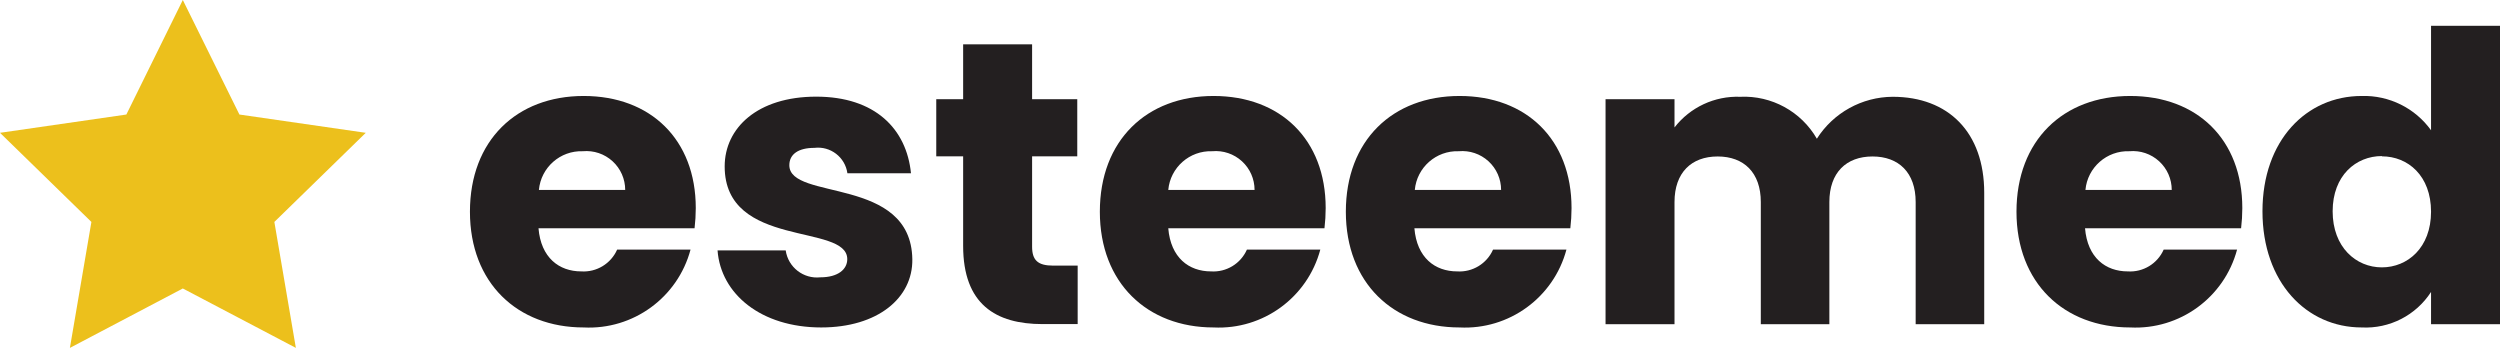
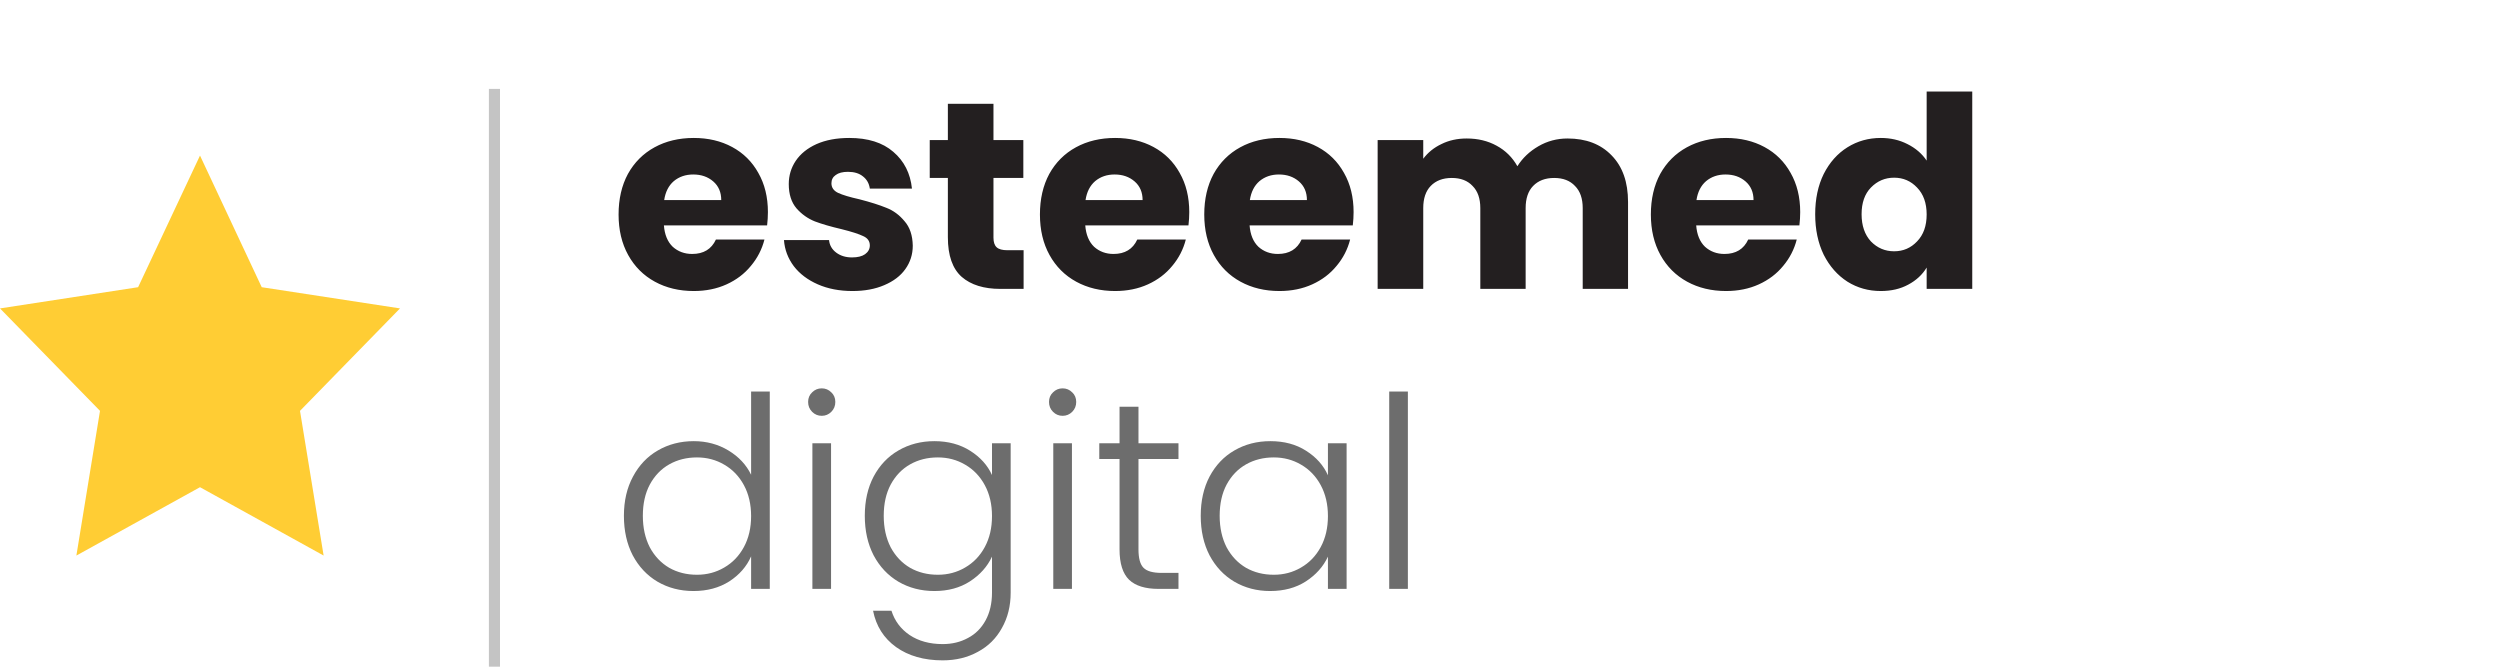
- <svg xmlns="http://www.w3.org/2000/svg" id="Layer_1" data-name="Layer 1" viewBox="0 0 185.98 25.88">
-   <defs>
-     <style>.cls-1{fill:#231f20;}.cls-2{fill:#ecc01c;}</style>
-   </defs>
-   <path class="cls-1" d="M45.51,24.73c-4.92,0-8.46-3.3-8.46-8.61s3.48-8.61,8.46-8.61,8.34,3.24,8.34,8.34a13,13,0,0,1-.09,1.5H42.15c.18,2.19,1.53,3.21,3.18,3.21A2.73,2.73,0,0,0,48,18.94h5.46A7.82,7.82,0,0,1,45.51,24.73ZM42.18,14.5H48.6a2.89,2.89,0,0,0-3.15-2.88A3.17,3.17,0,0,0,42.18,14.5Z" transform="translate(-2.09 -0.37)" />
-   <path class="cls-1" d="M63.18,24.73c-4.47,0-7.47-2.49-7.71-5.73h5.07A2.35,2.35,0,0,0,63.12,21c1.32,0,2-.6,2-1.35,0-2.7-9.12-.75-9.12-6.9,0-2.85,2.43-5.19,6.81-5.19s6.72,2.4,7.05,5.7H65.13a2.21,2.21,0,0,0-2.46-1.89c-1.2,0-1.86.48-1.86,1.29,0,2.67,9.06.78,9.15,7C70,22.54,67.38,24.73,63.18,24.73Z" transform="translate(-2.09 -0.37)" />
-   <path class="cls-1" d="M73.74,12h-2V7.75h2V3.67h5.13V7.75h3.36V12H78.87v6.72c0,1,.42,1.41,1.56,1.41h1.83v4.35H79.65c-3.48,0-5.91-1.47-5.91-5.82Z" transform="translate(-2.09 -0.37)" />
-   <path class="cls-1" d="M92.37,24.73c-4.92,0-8.46-3.3-8.46-8.61s3.48-8.61,8.46-8.61,8.34,3.24,8.34,8.34a13,13,0,0,1-.09,1.5H89c.18,2.19,1.53,3.21,3.18,3.21a2.73,2.73,0,0,0,2.67-1.62h5.46A7.82,7.82,0,0,1,92.37,24.73ZM89,14.5h6.42a2.89,2.89,0,0,0-3.15-2.88A3.17,3.17,0,0,0,89,14.5Z" transform="translate(-2.09 -0.37)" />
-   <path class="cls-1" d="M110.67,24.73c-4.92,0-8.46-3.3-8.46-8.61s3.48-8.61,8.46-8.61S119,10.75,119,15.85a13,13,0,0,1-.09,1.5H107.31c.18,2.19,1.53,3.21,3.18,3.21a2.73,2.73,0,0,0,2.67-1.62h5.46A7.82,7.82,0,0,1,110.67,24.73ZM107.34,14.5h6.42a2.89,2.89,0,0,0-3.15-2.88A3.17,3.17,0,0,0,107.34,14.5Z" transform="translate(-2.09 -0.37)" />
-   <path class="cls-1" d="M144.6,15.4c0-2.19-1.26-3.39-3.21-3.39s-3.21,1.2-3.21,3.39v9.09h-5.1V15.4c0-2.19-1.26-3.39-3.21-3.39s-3.21,1.2-3.21,3.39v9.09h-5.13V7.75h5.13v2.1a5.91,5.91,0,0,1,4.89-2.28,6.25,6.25,0,0,1,5.7,3.12,6.73,6.73,0,0,1,5.64-3.12c4.14,0,6.81,2.64,6.81,7.14v9.78h-5.1Z" transform="translate(-2.09 -0.37)" />
-   <path class="cls-1" d="M160.56,24.73c-4.92,0-8.46-3.3-8.46-8.61s3.48-8.61,8.46-8.61,8.34,3.24,8.34,8.34a13,13,0,0,1-.09,1.5H157.2c.18,2.19,1.53,3.21,3.18,3.21a2.73,2.73,0,0,0,2.67-1.62h5.46A7.82,7.82,0,0,1,160.56,24.73ZM157.23,14.5h6.42a2.89,2.89,0,0,0-3.15-2.88A3.17,3.17,0,0,0,157.23,14.5Z" transform="translate(-2.09 -0.37)" />
-   <path class="cls-1" d="M177.78,7.51a6.14,6.14,0,0,1,5.16,2.55V2.29h5.13v22.2h-5.13v-2.4a5.79,5.79,0,0,1-5.16,2.64c-4.11,0-7.38-3.36-7.38-8.64S173.67,7.51,177.78,7.51Zm1.5,4.47c-1.92,0-3.66,1.44-3.66,4.11s1.74,4.17,3.66,4.17,3.66-1.47,3.66-4.14S181.23,12,179.28,12Z" transform="translate(-2.09 -0.37)" />
-   <polygon class="cls-2" points="13.6 0 17.81 8.52 27.21 9.88 20.41 16.51 22.01 25.88 13.6 21.46 5.2 25.88 6.8 16.51 0 9.88 9.4 8.52 13.6 0" />
+ <svg xmlns="http://www.w3.org/2000/svg" width="225" height="60" viewBox="0 0 225 60" fill="none">
+   <path d="M69.112 19.088C69.112 19.472 69.088 19.872 69.04 20.288H59.752C59.816 21.12 60.08 21.76 60.544 22.208C61.024 22.64 61.608 22.856 62.296 22.856C63.32 22.856 64.032 22.424 64.432 21.56H68.8C68.576 22.44 68.168 23.232 67.576 23.936C67 24.64 66.272 25.192 65.392 25.592C64.512 25.992 63.528 26.192 62.44 26.192C61.128 26.192 59.96 25.912 58.936 25.352C57.912 24.792 57.112 23.992 56.536 22.952C55.96 21.912 55.672 20.696 55.672 19.304C55.672 17.912 55.952 16.696 56.512 15.656C57.088 14.616 57.888 13.816 58.912 13.256C59.936 12.696 61.112 12.416 62.44 12.416C63.736 12.416 64.888 12.688 65.896 13.232C66.904 13.776 67.688 14.552 68.248 15.56C68.824 16.568 69.112 17.744 69.112 19.088ZM64.912 18.008C64.912 17.304 64.672 16.744 64.192 16.328C63.712 15.912 63.112 15.704 62.392 15.704C61.704 15.704 61.12 15.904 60.64 16.304C60.176 16.704 59.888 17.272 59.776 18.008H64.912ZM76.725 26.192C75.557 26.192 74.517 25.992 73.605 25.592C72.693 25.192 71.973 24.648 71.445 23.96C70.917 23.256 70.621 22.472 70.557 21.608H74.613C74.661 22.072 74.877 22.448 75.261 22.736C75.645 23.024 76.117 23.168 76.677 23.168C77.189 23.168 77.581 23.072 77.853 22.88C78.141 22.672 78.285 22.408 78.285 22.088C78.285 21.704 78.085 21.424 77.685 21.248C77.285 21.056 76.637 20.848 75.741 20.624C74.781 20.4 73.981 20.168 73.341 19.928C72.701 19.672 72.149 19.28 71.685 18.752C71.221 18.208 70.989 17.48 70.989 16.568C70.989 15.8 71.197 15.104 71.613 14.48C72.045 13.84 72.669 13.336 73.485 12.968C74.317 12.6 75.301 12.416 76.437 12.416C78.117 12.416 79.437 12.832 80.397 13.664C81.373 14.496 81.933 15.6 82.077 16.976H78.285C78.221 16.512 78.013 16.144 77.661 15.872C77.325 15.6 76.877 15.464 76.317 15.464C75.837 15.464 75.469 15.56 75.213 15.752C74.957 15.928 74.829 16.176 74.829 16.496C74.829 16.88 75.029 17.168 75.429 17.36C75.845 17.552 76.485 17.744 77.349 17.936C78.341 18.192 79.149 18.448 79.773 18.704C80.397 18.944 80.941 19.344 81.405 19.904C81.885 20.448 82.133 21.184 82.149 22.112C82.149 22.896 81.925 23.6 81.477 24.224C81.045 24.832 80.413 25.312 79.581 25.664C78.765 26.016 77.813 26.192 76.725 26.192ZM92.124 22.52V26H90.036C88.548 26 87.388 25.64 86.556 24.92C85.724 24.184 85.308 22.992 85.308 21.344V16.016H83.676V12.608H85.308V9.344H89.412V12.608H92.1V16.016H89.412V21.392C89.412 21.792 89.508 22.08 89.7 22.256C89.892 22.432 90.212 22.52 90.66 22.52H92.124ZM107.034 19.088C107.034 19.472 107.01 19.872 106.962 20.288H97.674C97.738 21.12 98.002 21.76 98.466 22.208C98.946 22.64 99.53 22.856 100.218 22.856C101.242 22.856 101.954 22.424 102.354 21.56H106.722C106.498 22.44 106.09 23.232 105.498 23.936C104.922 24.64 104.194 25.192 103.314 25.592C102.434 25.992 101.45 26.192 100.362 26.192C99.05 26.192 97.882 25.912 96.858 25.352C95.834 24.792 95.034 23.992 94.458 22.952C93.882 21.912 93.594 20.696 93.594 19.304C93.594 17.912 93.874 16.696 94.434 15.656C95.01 14.616 95.81 13.816 96.834 13.256C97.858 12.696 99.034 12.416 100.362 12.416C101.658 12.416 102.81 12.688 103.818 13.232C104.826 13.776 105.61 14.552 106.17 15.56C106.746 16.568 107.034 17.744 107.034 19.088ZM102.834 18.008C102.834 17.304 102.594 16.744 102.114 16.328C101.634 15.912 101.034 15.704 100.314 15.704C99.626 15.704 99.042 15.904 98.562 16.304C98.098 16.704 97.81 17.272 97.698 18.008H102.834ZM121.823 19.088C121.823 19.472 121.799 19.872 121.751 20.288H112.463C112.527 21.12 112.791 21.76 113.255 22.208C113.735 22.64 114.319 22.856 115.007 22.856C116.031 22.856 116.743 22.424 117.143 21.56H121.511C121.287 22.44 120.879 23.232 120.287 23.936C119.711 24.64 118.983 25.192 118.103 25.592C117.223 25.992 116.239 26.192 115.151 26.192C113.839 26.192 112.671 25.912 111.647 25.352C110.623 24.792 109.823 23.992 109.247 22.952C108.671 21.912 108.383 20.696 108.383 19.304C108.383 17.912 108.663 16.696 109.223 15.656C109.799 14.616 110.599 13.816 111.623 13.256C112.647 12.696 113.823 12.416 115.151 12.416C116.447 12.416 117.599 12.688 118.607 13.232C119.615 13.776 120.399 14.552 120.959 15.56C121.535 16.568 121.823 17.744 121.823 19.088ZM117.623 18.008C117.623 17.304 117.383 16.744 116.903 16.328C116.423 15.912 115.823 15.704 115.103 15.704C114.415 15.704 113.831 15.904 113.351 16.304C112.887 16.704 112.599 17.272 112.487 18.008H117.623ZM141.076 12.464C142.74 12.464 144.06 12.968 145.036 13.976C146.028 14.984 146.524 16.384 146.524 18.176V26H142.444V18.728C142.444 17.864 142.212 17.2 141.748 16.736C141.3 16.256 140.676 16.016 139.876 16.016C139.076 16.016 138.444 16.256 137.98 16.736C137.532 17.2 137.308 17.864 137.308 18.728V26H133.228V18.728C133.228 17.864 132.996 17.2 132.532 16.736C132.084 16.256 131.46 16.016 130.66 16.016C129.86 16.016 129.228 16.256 128.764 16.736C128.316 17.2 128.092 17.864 128.092 18.728V26H123.988V12.608H128.092V14.288C128.508 13.728 129.052 13.288 129.724 12.968C130.396 12.632 131.156 12.464 132.004 12.464C133.012 12.464 133.908 12.68 134.692 13.112C135.492 13.544 136.116 14.16 136.564 14.96C137.028 14.224 137.66 13.624 138.46 13.16C139.26 12.696 140.132 12.464 141.076 12.464ZM162.018 19.088C162.018 19.472 161.994 19.872 161.946 20.288H152.658C152.722 21.12 152.986 21.76 153.45 22.208C153.93 22.64 154.514 22.856 155.202 22.856C156.226 22.856 156.938 22.424 157.338 21.56H161.706C161.482 22.44 161.074 23.232 160.482 23.936C159.906 24.64 159.178 25.192 158.298 25.592C157.418 25.992 156.434 26.192 155.346 26.192C154.034 26.192 152.866 25.912 151.842 25.352C150.818 24.792 150.018 23.992 149.442 22.952C148.866 21.912 148.578 20.696 148.578 19.304C148.578 17.912 148.858 16.696 149.418 15.656C149.994 14.616 150.794 13.816 151.818 13.256C152.842 12.696 154.018 12.416 155.346 12.416C156.642 12.416 157.794 12.688 158.802 13.232C159.81 13.776 160.594 14.552 161.154 15.56C161.73 16.568 162.018 17.744 162.018 19.088ZM157.818 18.008C157.818 17.304 157.578 16.744 157.098 16.328C156.618 15.912 156.018 15.704 155.298 15.704C154.61 15.704 154.026 15.904 153.546 16.304C153.082 16.704 152.794 17.272 152.682 18.008H157.818ZM163.367 19.28C163.367 17.904 163.623 16.696 164.135 15.656C164.663 14.616 165.375 13.816 166.271 13.256C167.167 12.696 168.167 12.416 169.271 12.416C170.151 12.416 170.951 12.6 171.671 12.968C172.407 13.336 172.983 13.832 173.399 14.456V8.24H177.503V26H173.399V24.08C173.015 24.72 172.463 25.232 171.743 25.616C171.039 26 170.215 26.192 169.271 26.192C168.167 26.192 167.167 25.912 166.271 25.352C165.375 24.776 164.663 23.968 164.135 22.928C163.623 21.872 163.367 20.656 163.367 19.28ZM173.399 19.304C173.399 18.28 173.111 17.472 172.535 16.88C171.975 16.288 171.287 15.992 170.471 15.992C169.655 15.992 168.959 16.288 168.383 16.88C167.823 17.456 167.543 18.256 167.543 19.28C167.543 20.304 167.823 21.12 168.383 21.728C168.959 22.32 169.655 22.616 170.471 22.616C171.287 22.616 171.975 22.32 172.535 21.728C173.111 21.136 173.399 20.328 173.399 19.304Z" fill="#231F20" />
+   <path d="M18 14L23.555 25.848L36 27.757L27 36.977L29.126 50L18 43.848L6.874 50L9 36.977L0 27.757L12.429 25.848L18 14Z" fill="#FFCD34" />
+   <path d="M56.152 46.424C56.152 45.08 56.424 43.904 56.968 42.896C57.512 41.872 58.256 41.088 59.2 40.544C60.16 39.984 61.24 39.704 62.44 39.704C63.592 39.704 64.632 39.984 65.56 40.544C66.488 41.104 67.168 41.832 67.6 42.728V35.24H69.28V53H67.6V50.072C67.2 50.984 66.544 51.736 65.632 52.328C64.72 52.904 63.648 53.192 62.416 53.192C61.216 53.192 60.136 52.912 59.176 52.352C58.232 51.792 57.488 51 56.944 49.976C56.416 48.952 56.152 47.768 56.152 46.424ZM67.6 46.448C67.6 45.392 67.384 44.464 66.952 43.664C66.52 42.864 65.928 42.248 65.176 41.816C64.44 41.384 63.624 41.168 62.728 41.168C61.8 41.168 60.968 41.376 60.232 41.792C59.496 42.208 58.912 42.816 58.48 43.616C58.064 44.4 57.856 45.336 57.856 46.424C57.856 47.496 58.064 48.44 58.48 49.256C58.912 50.056 59.496 50.672 60.232 51.104C60.968 51.52 61.8 51.728 62.728 51.728C63.624 51.728 64.44 51.512 65.176 51.08C65.928 50.648 66.52 50.032 66.952 49.232C67.384 48.432 67.6 47.504 67.6 46.448ZM73.955 37.424C73.619 37.424 73.331 37.304 73.091 37.064C72.851 36.824 72.731 36.528 72.731 36.176C72.731 35.824 72.851 35.536 73.091 35.312C73.331 35.072 73.619 34.952 73.955 34.952C74.291 34.952 74.579 35.072 74.819 35.312C75.059 35.536 75.179 35.824 75.179 36.176C75.179 36.528 75.059 36.824 74.819 37.064C74.579 37.304 74.291 37.424 73.955 37.424ZM74.795 39.896V53H73.115V39.896H74.795ZM84.096 39.704C85.328 39.704 86.4 39.992 87.312 40.568C88.224 41.144 88.88 41.872 89.28 42.752V39.896H90.96V53.336C90.96 54.536 90.696 55.6 90.168 56.528C89.656 57.456 88.936 58.168 88.008 58.664C87.08 59.176 86.024 59.432 84.84 59.432C83.16 59.432 81.76 59.032 80.64 58.232C79.536 57.432 78.848 56.344 78.576 54.968H80.232C80.52 55.88 81.064 56.608 81.864 57.152C82.68 57.696 83.672 57.968 84.84 57.968C85.688 57.968 86.448 57.784 87.12 57.416C87.792 57.064 88.32 56.536 88.704 55.832C89.088 55.128 89.28 54.296 89.28 53.336V50.096C88.864 50.992 88.2 51.736 87.288 52.328C86.392 52.904 85.328 53.192 84.096 53.192C82.896 53.192 81.816 52.912 80.856 52.352C79.912 51.792 79.168 51 78.624 49.976C78.096 48.952 77.832 47.768 77.832 46.424C77.832 45.08 78.096 43.904 78.624 42.896C79.168 41.872 79.912 41.088 80.856 40.544C81.816 39.984 82.896 39.704 84.096 39.704ZM89.28 46.448C89.28 45.392 89.064 44.464 88.632 43.664C88.2 42.864 87.608 42.248 86.856 41.816C86.12 41.384 85.304 41.168 84.408 41.168C83.48 41.168 82.648 41.376 81.912 41.792C81.176 42.208 80.592 42.816 80.16 43.616C79.744 44.4 79.536 45.336 79.536 46.424C79.536 47.496 79.744 48.44 80.16 49.256C80.592 50.056 81.176 50.672 81.912 51.104C82.648 51.52 83.48 51.728 84.408 51.728C85.304 51.728 86.12 51.512 86.856 51.08C87.608 50.648 88.2 50.032 88.632 49.232C89.064 48.432 89.28 47.504 89.28 46.448ZM95.635 37.424C95.299 37.424 95.011 37.304 94.771 37.064C94.531 36.824 94.411 36.528 94.411 36.176C94.411 35.824 94.531 35.536 94.771 35.312C95.011 35.072 95.299 34.952 95.635 34.952C95.971 34.952 96.259 35.072 96.499 35.312C96.739 35.536 96.859 35.824 96.859 36.176C96.859 36.528 96.739 36.824 96.499 37.064C96.259 37.304 95.971 37.424 95.635 37.424ZM96.475 39.896V53H94.795V39.896H96.475ZM102.463 41.312V49.448C102.463 50.248 102.615 50.8 102.919 51.104C103.223 51.408 103.759 51.56 104.527 51.56H106.063V53H104.263C103.079 53 102.199 52.728 101.623 52.184C101.047 51.624 100.759 50.712 100.759 49.448V41.312H98.935V39.896H100.759V36.608H102.463V39.896H106.063V41.312H102.463ZM108.066 46.424C108.066 45.08 108.33 43.904 108.858 42.896C109.402 41.872 110.146 41.088 111.09 40.544C112.05 39.984 113.13 39.704 114.33 39.704C115.578 39.704 116.65 39.992 117.546 40.568C118.458 41.144 119.114 41.88 119.514 42.776V39.896H121.194V53H119.514V50.096C119.098 50.992 118.434 51.736 117.522 52.328C116.626 52.904 115.554 53.192 114.306 53.192C113.122 53.192 112.05 52.912 111.09 52.352C110.146 51.792 109.402 51 108.858 49.976C108.33 48.952 108.066 47.768 108.066 46.424ZM119.514 46.448C119.514 45.392 119.298 44.464 118.866 43.664C118.434 42.864 117.842 42.248 117.09 41.816C116.354 41.384 115.538 41.168 114.642 41.168C113.714 41.168 112.882 41.376 112.146 41.792C111.41 42.208 110.826 42.816 110.394 43.616C109.978 44.4 109.77 45.336 109.77 46.424C109.77 47.496 109.978 48.44 110.394 49.256C110.826 50.056 111.41 50.672 112.146 51.104C112.882 51.52 113.714 51.728 114.642 51.728C115.538 51.728 116.354 51.512 117.09 51.08C117.842 50.648 118.434 50.032 118.866 49.232C119.298 48.432 119.514 47.504 119.514 46.448ZM126.709 35.24V53H125.029V35.24H126.709Z" fill="#6D6D6D" />
+   <line x1="44.5" y1="8" x2="44.5" y2="60" stroke="#C4C4C4" />
</svg>
